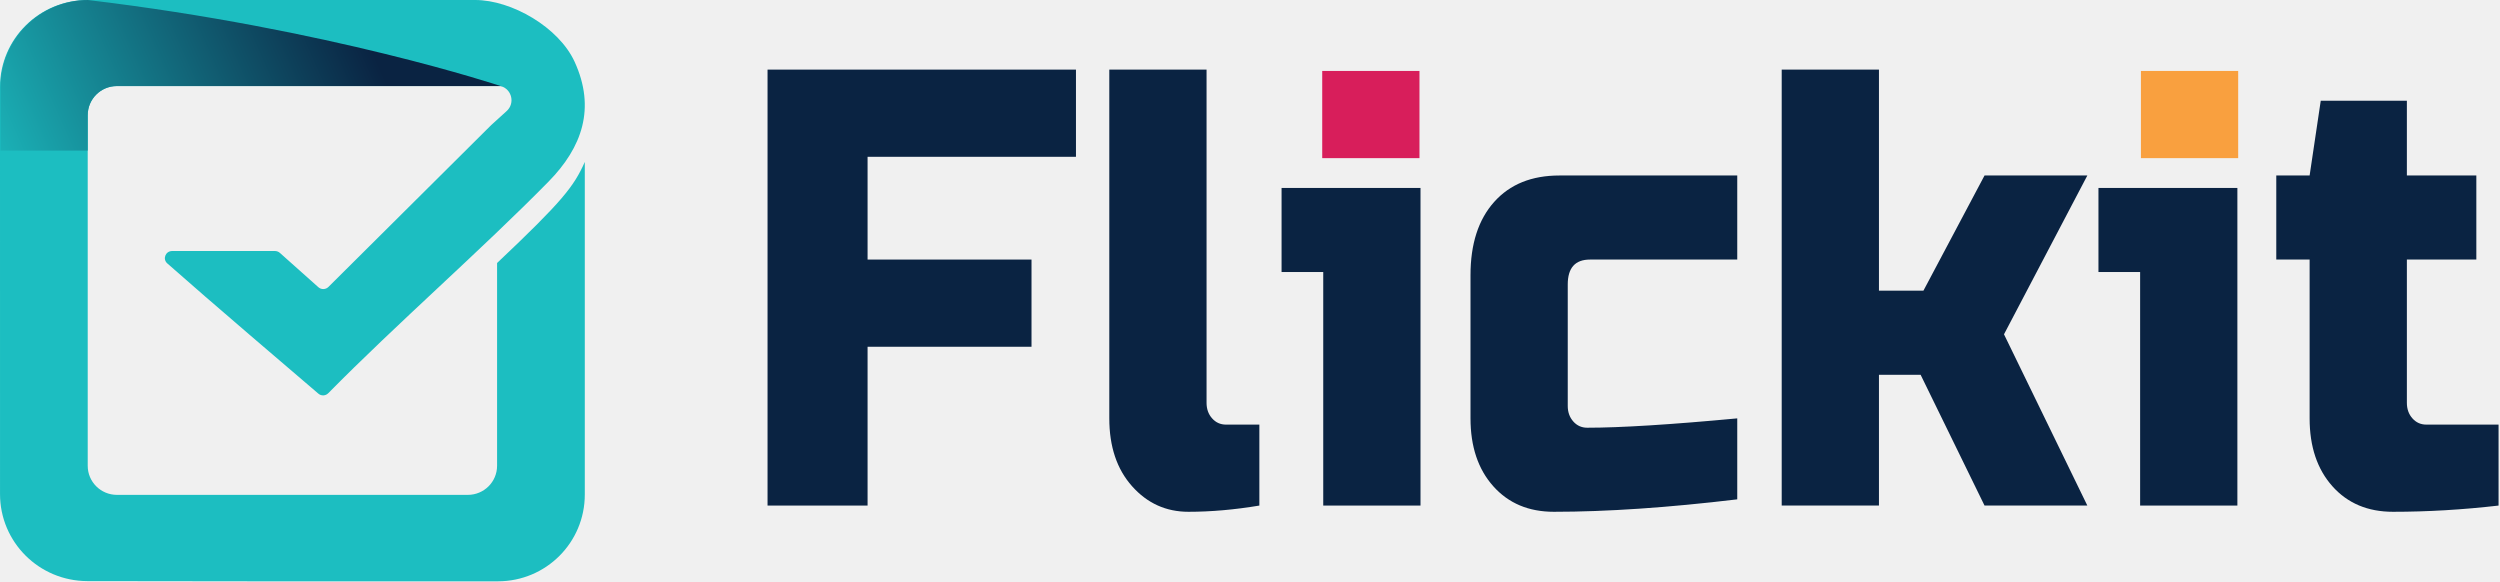
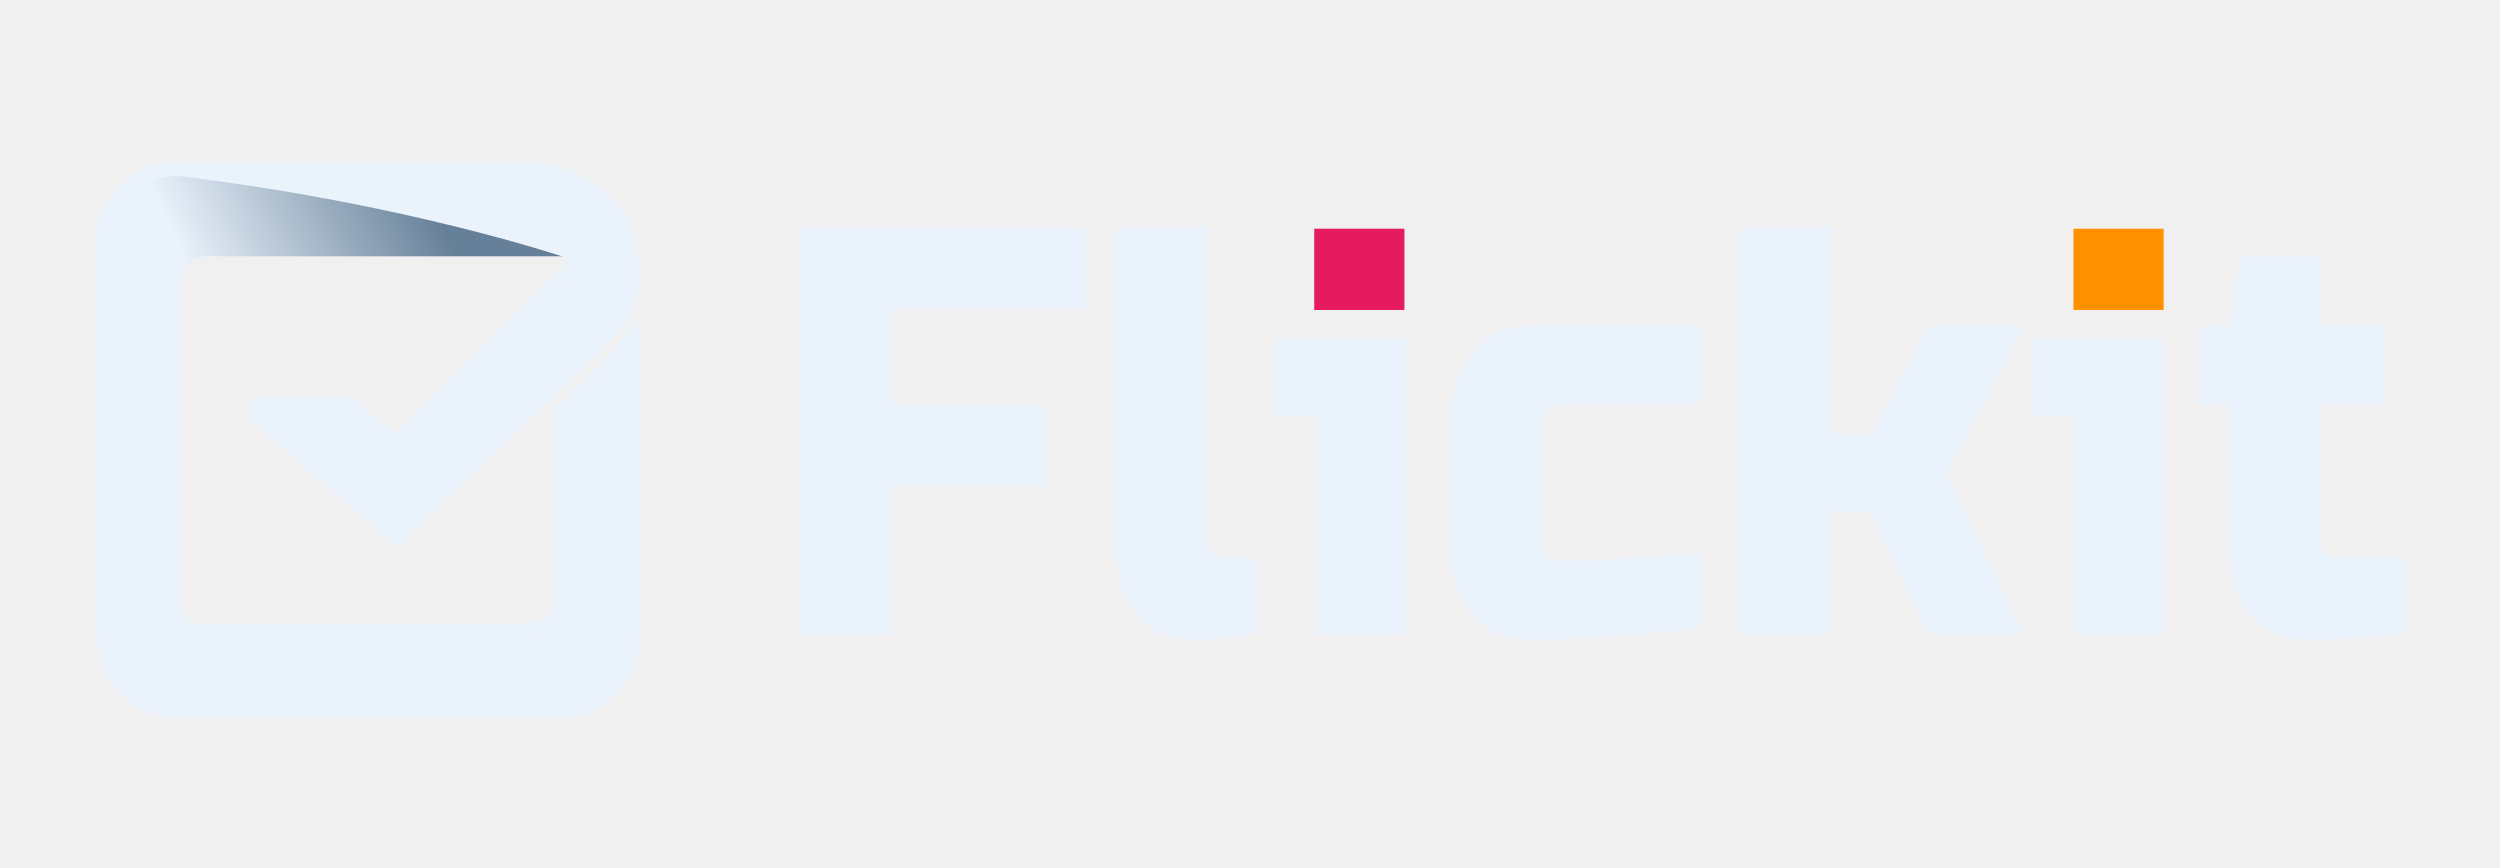
- <svg xmlns="http://www.w3.org/2000/svg" width="172" height="40" viewBox="0 0 172 40" fill="none">
-   <g clip-path="url(#clip0_512_321)">
-     <path d="M34.199 18.095V32.047C34.199 33.152 33.298 34.047 32.187 34.047H8.047C6.936 34.047 6.035 33.152 6.035 32.047V7.921C6.035 6.817 6.924 5.921 8.035 5.921C14.239 5.921 32.89 5.921 35.205 5.921L32.596 0H6.036C2.702 0 0 2.675 0 5.989C0.001 13.395 0.002 26.001 0.001 33.988C0.001 37.298 2.684 39.974 6.012 39.98C13.475 39.992 26.201 40.009 34.267 39.994C37.577 39.988 40.234 37.317 40.234 34.026V11.143C39.48 12.829 38.725 13.816 34.199 18.095Z" fill="#1CBEC1" />
-     <path d="M6.035 10.362C6.035 9.408 6.035 8.588 6.035 7.921C6.035 6.817 6.934 5.921 8.045 5.921C13.475 5.921 28.448 5.921 34.702 5.921C34.702 5.921 23.386 1.48 6.966 1.19209e-07H6.072C2.739 1.19209e-07 0.037 2.686 0.037 6V10.362H6.035Z" fill="url(#paint0_linear_512_321)" />
-     <path fill-rule="evenodd" clip-rule="evenodd" d="M39.533 4.249C38.447 1.88 35.205 3.07568e-06 32.69 1.1484e-05C30.175 1.98924e-05 6.036 0 6.036 0C22.632 1.974 34.45 5.921 34.45 5.921C35.218 6.136 35.448 7.106 34.859 7.64L33.799 8.602L22.596 19.741C22.407 19.929 22.103 19.937 21.904 19.76L19.255 17.398C19.162 17.316 19.043 17.27 18.919 17.27H11.844C11.387 17.27 11.168 17.82 11.509 18.122C14.308 20.603 20.378 25.782 21.905 27.084C22.106 27.256 22.402 27.239 22.588 27.05C27.243 22.321 33.132 17.188 37.742 12.493C40.058 10.133 40.996 7.442 39.533 4.249Z" fill="#1CBEC1" />
-     <path d="M59.689 34.783H52.807V4.789H74.026V10.788H59.689V17.858H70.968V23.857H59.689V34.783Z" fill="#0A2342" />
-     <path d="M86.644 34.783C84.935 35.068 83.311 35.211 81.768 35.211C80.226 35.211 78.932 34.627 77.888 33.454C76.843 32.284 76.32 30.727 76.32 28.784V4.789H83.011V27.713C83.011 28.142 83.138 28.499 83.394 28.784C83.648 29.071 83.967 29.213 84.349 29.213H86.644V34.783Z" fill="#0A2342" />
-     <path d="M97.731 12.931V34.783H91.039V18.715H88.172V12.931H97.731Z" fill="#0A2342" />
-     <path d="M119.523 34.355C114.756 34.925 110.551 35.211 106.906 35.211C105.173 35.211 103.784 34.627 102.739 33.455C101.693 32.284 101.171 30.727 101.171 28.784V18.929C101.171 16.787 101.712 15.11 102.796 13.895C103.879 12.68 105.376 12.074 107.288 12.074H119.523V17.858H109.391C108.371 17.858 107.861 18.43 107.861 19.572V27.927C107.861 28.356 107.989 28.713 108.244 28.999C108.498 29.285 108.818 29.427 109.199 29.427C111.494 29.427 114.934 29.213 119.523 28.784L119.523 34.355Z" fill="#0A2342" />
-     <path d="M129.272 25.785V34.783H122.581V4.789H129.272V20H132.331L136.536 12.074H143.609L137.875 23L143.609 34.783H136.536L132.139 25.785H129.272V25.785Z" fill="#0A2342" />
-     <path d="M153.932 12.931V34.783H147.241V18.715H144.374V12.931H153.932Z" fill="#0A2342" />
-     <path d="M171.901 34.783C169.429 35.068 167.007 35.211 164.637 35.211C162.904 35.211 161.514 34.627 160.47 33.455C159.424 32.284 158.902 30.727 158.902 28.784V17.858H156.608V12.074H158.902L159.667 6.932H165.593V12.074H170.372V17.858H165.593V27.713C165.593 28.142 165.72 28.499 165.975 28.784C166.23 29.071 166.548 29.213 166.931 29.213H171.901V34.783Z" fill="#0A2342" />
-     <path d="M97.66 4.881H90.969V10.88H97.66V4.881Z" fill="#D81E5B" />
-     <path d="M153.987 4.881H147.296V10.88H153.987V4.881Z" fill="#F9A03F" />
-   </g>
+ <svg xmlns="http://www.w3.org/2000/svg" width="173" height="60" viewBox="0 0 173 60" fill="none">
+   <path d="M38.464 28.214V41.294C38.464 42.33 37.624 43.169 36.587 43.169H14.071C13.035 43.169 12.195 42.33 12.195 41.294V18.676C12.195 17.641 13.024 16.801 14.06 16.801C19.847 16.801 37.243 16.801 39.402 16.801L36.969 11.25H12.195C9.086 11.25 6.566 13.758 6.566 16.864C6.567 23.808 6.567 35.626 6.567 43.114C6.567 46.217 9.069 48.726 12.174 48.731C19.135 48.743 31.004 48.759 38.527 48.744C41.615 48.739 44.093 46.235 44.093 43.149V21.696C43.389 23.278 42.686 24.203 38.464 28.214Z" fill="#EAF2FB" />
+   <path d="M12.195 20.965C12.195 20.07 12.195 19.301 12.195 18.676C12.195 17.641 13.034 16.801 14.07 16.801C19.134 16.801 33.099 16.801 38.933 16.801C38.933 16.801 28.378 12.638 13.063 11.25H12.229C9.12 11.25 6.6 13.768 6.6 16.875V20.965H12.195Z" fill="#EAF2FB" />
+   <path fill-rule="evenodd" clip-rule="evenodd" d="M43.439 15.233C42.426 13.012 39.402 11.25 37.057 11.25C34.711 11.25 12.195 11.25 12.195 11.25C27.675 13.1 38.698 16.801 38.698 16.801C39.414 17.003 39.629 17.912 39.08 18.413L38.091 19.314L27.641 29.757C27.465 29.933 27.182 29.941 26.997 29.775L24.525 27.561C24.439 27.484 24.327 27.441 24.212 27.441H17.613C17.187 27.441 16.982 27.956 17.301 28.24C19.912 30.565 25.572 35.421 26.997 36.641C27.185 36.803 27.461 36.786 27.634 36.609C31.976 32.176 37.468 27.364 41.768 22.962C43.929 20.75 44.804 18.227 43.439 15.233Z" fill="#EAF2FB" />
+   <path d="M38.651 29.152V42.232C38.651 43.267 37.811 44.107 36.775 44.107H14.259C13.223 44.107 12.383 43.267 12.383 42.232V19.614C12.383 18.578 13.211 17.739 14.248 17.739C20.035 17.739 37.431 17.739 39.59 17.739L37.157 12.188H12.383C9.274 12.188 6.754 14.695 6.754 17.802C6.754 24.745 6.755 36.563 6.754 44.052C6.754 47.154 9.256 49.663 12.361 49.669C19.322 49.68 31.192 49.696 38.715 49.682C41.803 49.676 44.28 47.172 44.28 44.087V22.634C43.577 24.215 42.873 25.14 38.651 29.152Z" fill="#EAF2FB" />
+   <path d="M12.383 21.902C12.383 21.008 12.383 20.239 12.383 19.614C12.383 18.578 13.221 17.739 14.257 17.739C19.322 17.739 33.287 17.739 39.12 17.739C39.12 17.739 28.566 13.575 13.251 12.188H12.417C9.308 12.188 6.788 14.706 6.788 17.812V21.902H12.383Z" fill="url(#paint0_linear_13248_1633)" />
+   <path fill-rule="evenodd" clip-rule="evenodd" d="M43.626 16.171C42.614 13.95 39.59 12.188 37.244 12.188C34.899 12.188 12.383 12.188 12.383 12.188C27.863 14.038 38.886 17.739 38.886 17.739C39.602 17.94 39.817 18.849 39.267 19.35L38.278 20.251L27.829 30.695C27.653 30.871 27.369 30.878 27.184 30.712L24.712 28.498C24.626 28.421 24.515 28.378 24.399 28.378H17.801C17.374 28.378 17.17 28.894 17.488 29.177C20.099 31.503 25.76 36.358 27.184 37.579C27.372 37.74 27.649 37.724 27.822 37.547C32.164 33.114 37.656 28.302 41.956 23.899C44.117 21.687 44.992 19.165 43.626 16.171Z" fill="#EAF2FB" />
+   <path d="M61.771 43.859H55.352V15.74H75.143V21.364H61.771V27.992H72.29V33.616H61.771V43.859Z" fill="#EAF2FB" />
+   <path d="M86.91 43.859C85.316 44.126 83.801 44.26 82.363 44.26C80.924 44.26 79.718 43.712 78.744 42.613C77.769 41.516 77.281 40.057 77.281 38.235V15.74H83.522V37.231C83.522 37.633 83.641 37.968 83.879 38.235C84.116 38.504 84.413 38.637 84.77 38.637H86.91V43.859Z" fill="#EAF2FB" />
+   <path d="M97.251 23.372V43.859H91.01V28.795H88.336V23.372H97.251Z" fill="#EAF2FB" />
+   <path d="M117.578 43.458C113.132 43.992 109.21 44.26 105.81 44.26C104.194 44.26 102.898 43.712 101.923 42.613C100.948 41.516 100.461 40.057 100.461 38.235V28.996C100.461 26.988 100.965 25.415 101.977 24.276C102.986 23.138 104.383 22.569 106.167 22.569H117.578V27.992H108.128C107.177 27.992 106.701 28.528 106.701 29.599V37.431C106.701 37.834 106.82 38.169 107.058 38.437C107.295 38.704 107.593 38.838 107.949 38.838C110.089 38.838 113.298 38.637 117.578 38.235L117.578 43.458Z" fill="#EAF2FB" />
+   <path d="M126.671 35.423V43.859H120.43V15.74H126.671V30H129.524L133.446 22.57H140.043L134.694 32.813L140.043 43.859H133.446L129.345 35.424H126.671V35.423Z" fill="#EAF2FB" />
+   <path d="M149.673 23.372V43.859H143.433V28.795H140.758V23.372H149.673Z" fill="#EAF2FB" />
+   <path d="M166.432 43.859C164.126 44.126 161.868 44.26 159.657 44.26C158.04 44.26 156.744 43.712 155.77 42.614C154.795 41.516 154.308 40.057 154.308 38.235V27.992H152.168V22.569H154.308L155.021 17.748H160.548V22.569H165.006V27.992H160.548V37.231C160.548 37.633 160.667 37.968 160.905 38.235C161.142 38.504 161.44 38.637 161.796 38.637H166.432V43.859Z" fill="#EAF2FB" />
+   <path d="M97.186 15.826H90.945V21.45H97.186V15.826Z" fill="#E61A5E" />
+   <path d="M149.725 15.826H143.484V21.45H149.725V15.826Z" fill="#FF9100" />
  <defs>
-     <linearGradient id="paint0_linear_512_321" x1="15.257" y1="50.7" x2="41.449" y2="39.049" gradientUnits="userSpaceOnUse">
-       <stop stop-color="#1CBEC1" />
-       <stop offset="1" stop-color="#0A2342" />
+     <linearGradient id="paint0_linear_13248_1633" x1="20.984" y1="59.719" x2="45.455" y2="48.889" gradientUnits="userSpaceOnUse">
+       <stop offset="0.35" stop-color="#EAF2FB" />
+       <stop offset="1" stop-color="#668099" />
    </linearGradient>
-     <clipPath id="clip0_512_321">
-       <rect width="172" height="40" fill="white" />
-     </clipPath>
  </defs>
</svg>
